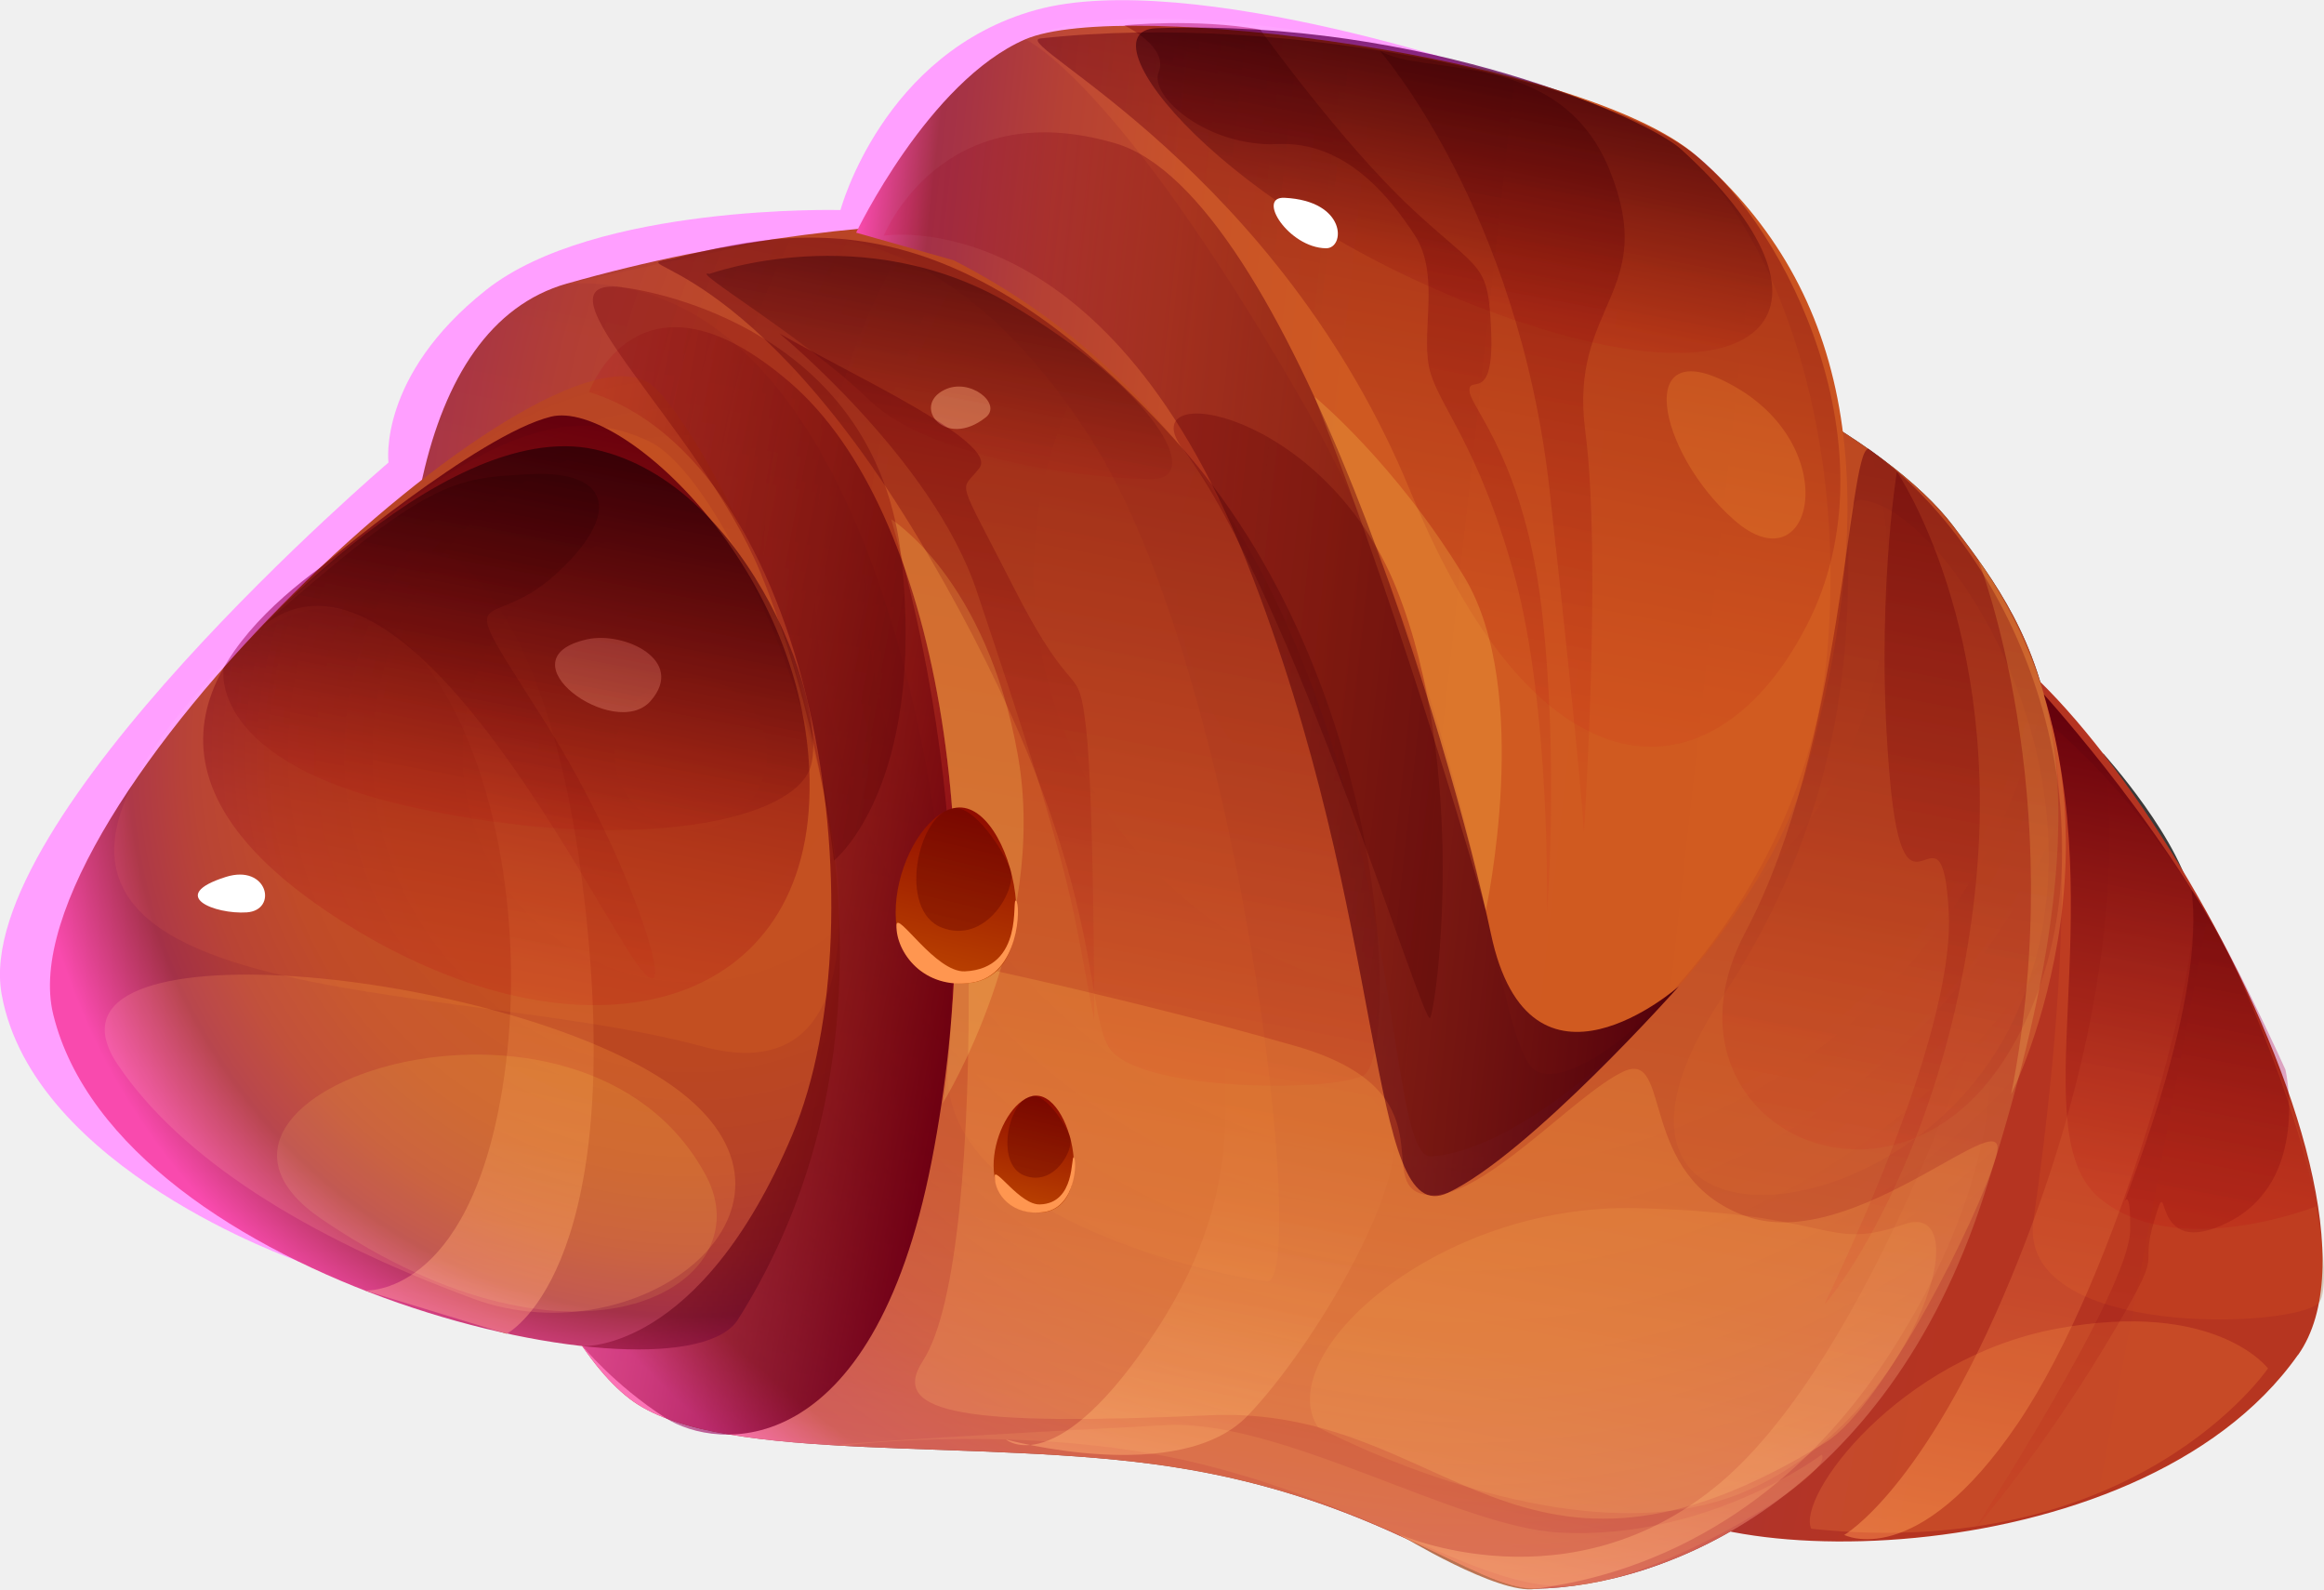
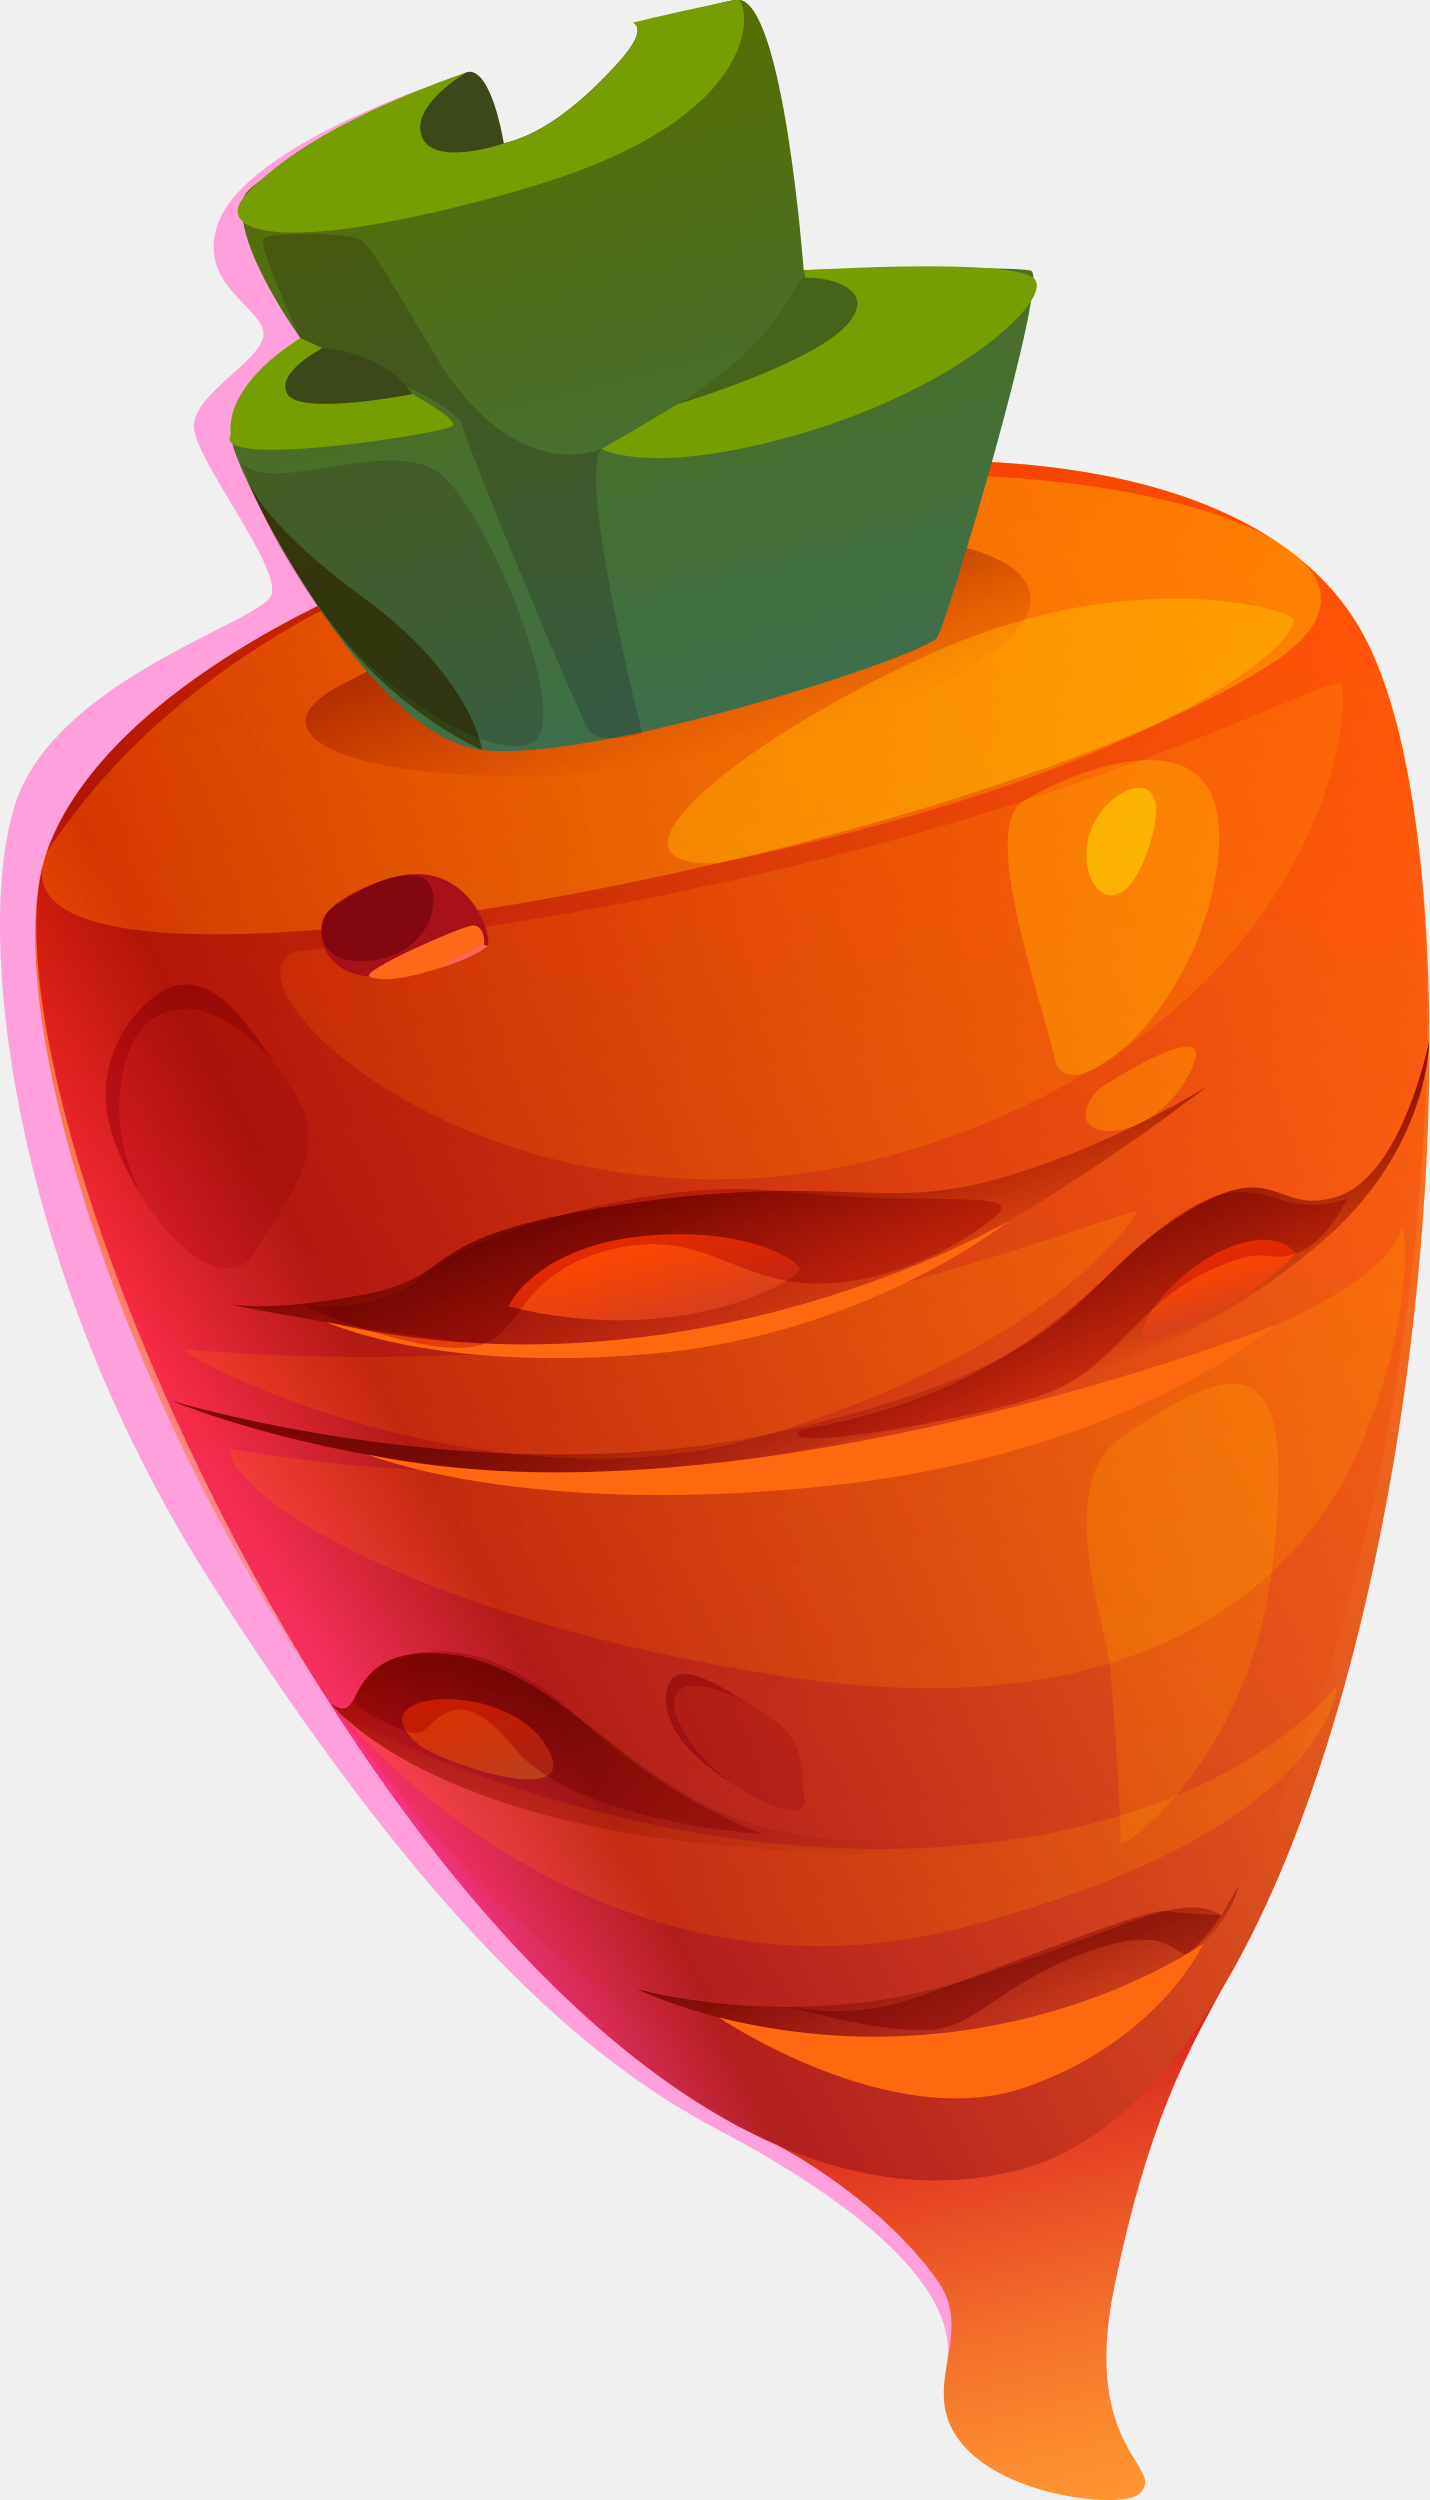
- <svg xmlns="http://www.w3.org/2000/svg" xmlns:xlink="http://www.w3.org/1999/xlink" viewBox="0 0 142.32 97.29">
+ <svg xmlns="http://www.w3.org/2000/svg" xmlns:xlink="http://www.w3.org/1999/xlink" viewBox="0 0 83.33 145.74">
  <defs>
    <style>
-       .cls-1, .cls-2 {
-         fill: #ffd49d;
-       }
- 
-       .cls-1, .cls-2, .cls-3, .cls-4, .cls-5, .cls-6, .cls-7, .cls-8 {
+       .cls-1 {
+         fill: url(#Gradient_41-3);
+       }
+ 
+       .cls-1, .cls-2, .cls-3, .cls-4, .cls-5, .cls-6, .cls-7, .cls-8, .cls-9, .cls-10, .cls-11, .cls-12, .cls-13, .cls-14 {
+         mix-blend-mode: multiply;
+       }
+ 
+       .cls-2 {
+         fill: #bf6da1;
+       }
+ 
+       .cls-2, .cls-5 {
+         opacity: .3;
+       }
+ 
+       .cls-3 {
+         fill: #c79745;
+       }
+ 
+       .cls-15 {
+         fill: url(#Gradient_44);
+       }
+ 
+       .cls-16 {
+         fill: url(#Gradient_45);
+       }
+ 
+       .cls-4 {
+         fill: url(#Gradient_39);
+       }
+ 
+       .cls-5, .cls-6 {
+         fill: #cd3c79;
+       }
+ 
+       .cls-6, .cls-7, .cls-17 {
+         opacity: .5;
+       }
+ 
+       .cls-18, .cls-19, .cls-20, .cls-17 {
        mix-blend-mode: soft-light;
      }

-       .cls-1, .cls-7, .cls-8 {
-         opacity: .3;
-       }
- 
-       .cls-9, .cls-3 {
-         fill: #fff;
+       .cls-18, .cls-17 {
+         fill: #ffc733;
+       }
+ 
+       .cls-21 {
+         isolation: isolate;
+       }
+ 
+       .cls-19 {
+         fill: #ffe033;
+       }
+ 
+       .cls-22 {
+         fill: url(#Gradient_45-2);
+       }
+ 
+       .cls-23 {
+         fill: #779e00;
+       }
+ 
+       .cls-7 {
+         fill: #bf9cd6;
+       }
+ 
+       .cls-24 {
+         fill: #ff681b;
+       }
+ 
+       .cls-25 {
+         fill: #45641a;
+       }
+ 
+       .cls-26 {
+         fill: #ff635c;
+       }
+ 
+       .cls-27 {
+         fill: #a7111a;
+       }
+ 
+       .cls-8 {
+         fill: #c76393;
+       }
+ 
+       .cls-9 {
+         fill: url(#Gradient_41-2);
      }

      .cls-10 {
-         fill: url(#Gradient_118);
-       }
- 
-       .cls-10, .cls-11, .cls-12, .cls-13, .cls-14, .cls-15, .cls-16, .cls-17, .cls-18, .cls-19, .cls-20, .cls-21, .cls-22, .cls-23, .cls-24, .cls-25, .cls-26, .cls-27 {
-         mix-blend-mode: multiply;
+         fill: #ba4f63;
+       }
+ 
+       .cls-10, .cls-13 {
+         opacity: .6;
      }

      .cls-28 {
-         fill: url(#Gradient_121);
-       }
- 
-       .cls-28, .cls-29, .cls-30, .cls-31, .cls-32 {
-         mix-blend-mode: screen;
-         opacity: .76;
+         fill: url(#Gradient_46);
+       }
+ 
+       .cls-20 {
+         fill: #fff965;
+       }
+ 
+       .cls-29 {
+         fill: #ff680e;
+       }
+ 
+       .cls-30 {
+         fill: url(#Gradient_16);
      }

      .cls-11 {
-         fill: url(#Gradient_122-3);
-         opacity: .78;
+         fill: url(#Gradient_40);
      }

      .cls-12 {
-         fill: #bb6081;
-       }
- 
-       .cls-12, .cls-21 {
-         opacity: .6;
-       }
- 
-       .cls-29 {
-         fill: url(#Gradient_121-4);
+         fill: url(#Gradient_41);
+       }
+ 
+       .cls-31 {
+         fill: url(#Gradient_48);
+       }
+ 
+       .cls-13 {
+         fill: #d34f63;
+       }
+ 
+       .cls-32 {
+         fill: #ff9fdb;
+       }
+ 
+       .cls-14 {
+         fill: url(#Gradient_42);
      }

      .cls-33 {
-         isolation: isolate;
-       }
- 
-       .cls-13 {
-         fill: url(#Gradient_123-3);
-       }
- 
-       .cls-13, .cls-14, .cls-20, .cls-23, .cls-26, .cls-27 {
-         opacity: .43;
-       }
- 
-       .cls-2, .cls-4, .cls-16, .cls-5, .cls-18, .cls-6, .cls-24, .cls-25 {
-         opacity: .5;
-       }
- 
-       .cls-30 {
-         fill: url(#Gradient_121-2);
-       }
- 
-       .cls-14 {
-         fill: url(#Gradient_123);
-       }
- 
-       .cls-15 {
-         fill: url(#Gradient_119);
-       }
- 
-       .cls-4, .cls-8 {
-         fill: #c09f83;
-       }
- 
-       .cls-31 {
-         fill: url(#Gradient_121-3);
-       }
- 
-       .cls-16 {
-         fill: url(#Gradient_122-2);
-       }
- 
-       .cls-5 {
-         fill: #ffd39e;
-       }
- 
-       .cls-17 {
-         fill: url(#Gradient_122-4);
-         opacity: .81;
-       }
- 
-       .cls-34 {
-         fill: #ff9fff;
-       }
- 
-       .cls-18 {
-         fill: url(#Gradient_118-2);
-       }
- 
-       .cls-35 {
-         fill: url(#Gradient_115);
-       }
- 
-       .cls-19 {
-         fill: url(#Gradient_122);
-       }
- 
-       .cls-36 {
-         fill: url(#Gradient_124-2);
-       }
- 
-       .cls-20 {
-         fill: url(#Gradient_123-6);
-       }
- 
-       .cls-6 {
-         fill: #fff5b4;
-       }
- 
-       .cls-32 {
-         fill: url(#Gradient_121-5);
-       }
- 
-       .cls-21 {
-         fill: #ce7592;
-       }
- 
-       .cls-22 {
-         fill: url(#Gradient_119-2);
-       }
- 
-       .cls-23 {
-         fill: url(#Gradient_123-2);
-       }
- 
-       .cls-37 {
-         fill: url(#Gradient_124);
-       }
- 
-       .cls-38 {
-         fill: url(#Gradient_114);
-       }
- 
-       .cls-24 {
-         fill: url(#Gradient_118-3);
-       }
- 
-       .cls-7 {
-         fill: #ffff9d;
-       }
- 
-       .cls-25 {
-         fill: url(#Gradient_118-4);
-       }
- 
-       .cls-39 {
-         fill: url(#Gradient_116);
-       }
- 
-       .cls-40 {
-         fill: url(#Gradient_120);
-       }
- 
-       .cls-26 {
-         fill: url(#Gradient_123-4);
-       }
- 
-       .cls-27 {
-         fill: url(#Gradient_123-5);
-       }
- 
-       .cls-41 {
-         fill: #ff9650;
+         fill: #3d481a;
      }
    </style>
-     <linearGradient id="Gradient_115" data-name="Gradient 115" x1="593.76" y1="100.33" x2="634.78" y2="100.33" gradientTransform="translate(745.57 83.38) rotate(-169.3) scale(1 -1)" gradientUnits="userSpaceOnUse">
-       <stop offset="0" stop-color="#b63520" />
-       <stop offset=".54" stop-color="#b53421" />
-       <stop offset=".74" stop-color="#b23428" />
-       <stop offset=".87" stop-color="#ac3234" />
-       <stop offset=".99" stop-color="#a53145" />
-       <stop offset="1" stop-color="#a43148" />
-     </linearGradient>
-     <radialGradient id="Gradient_120" data-name="Gradient 120" cx="88.94" cy="73.69" fx="88.94" fy="73.69" r="69.76" gradientTransform="translate(15.76 -53.84) rotate(10.7)" gradientUnits="userSpaceOnUse">
-       <stop offset="0" stop-color="#bd4920" />
-       <stop offset=".5" stop-color="#bb4721" />
-       <stop offset=".68" stop-color="#b74328" />
-       <stop offset=".81" stop-color="#b03c34" />
-       <stop offset=".91" stop-color="#a53245" />
-       <stop offset=".93" stop-color="#a43148" />
-       <stop offset="1" stop-color="#f94aae" />
-     </radialGradient>
-     <linearGradient id="Gradient_121" data-name="Gradient 121" x1="76.9" y1="134.05" x2="76.9" y2="55.59" gradientTransform="translate(15.76 -53.84) rotate(10.7)" gradientUnits="userSpaceOnUse">
-       <stop offset="0" stop-color="#ae4f23" />
-       <stop offset=".08" stop-color="#94431d" />
-       <stop offset=".23" stop-color="#672e14" />
-       <stop offset=".39" stop-color="#421e0d" />
-       <stop offset=".55" stop-color="#251007" />
-       <stop offset=".7" stop-color="#100703" />
-       <stop offset=".85" stop-color="#040100" />
-       <stop offset="1" stop-color="#000" />
-     </linearGradient>
-     <radialGradient id="Gradient_116" data-name="Gradient 116" cx="44.65" cy="93.33" fx="44.65" fy="93.33" r="40.53" gradientTransform="translate(15.76 -53.84) rotate(10.7)" gradientUnits="userSpaceOnUse">
-       <stop offset="0" stop-color="#bd4920" />
-       <stop offset=".46" stop-color="#bb4721" />
-       <stop offset=".63" stop-color="#b74328" />
-       <stop offset=".75" stop-color="#b03c34" />
-       <stop offset=".84" stop-color="#a53245" />
-       <stop offset=".85" stop-color="#a43148" />
-       <stop offset="1" stop-color="#f94aae" />
-     </radialGradient>
-     <linearGradient id="Gradient_114" data-name="Gradient 114" x1="44.81" y1="75.81" x2="107.44" y2="75.81" gradientTransform="translate(15.04 -54.02) rotate(10.7) skewX(4.39)" gradientUnits="userSpaceOnUse">
-       <stop offset="0" stop-color="#f94aae" />
-       <stop offset=".07" stop-color="#a43148" />
-       <stop offset=".09" stop-color="#a63345" />
-       <stop offset=".19" stop-color="#b64134" />
-       <stop offset=".32" stop-color="#c14b28" />
-       <stop offset=".5" stop-color="#c85121" />
-       <stop offset="1" stop-color="#ca5320" />
-     </linearGradient>
-     <linearGradient id="Gradient_122" data-name="Gradient 122" x1="46.52" y1="81.27" x2="100.13" y2="81.27" gradientTransform="translate(15.04 -54.02) rotate(10.7) skewX(4.39)" gradientUnits="userSpaceOnUse">
-       <stop offset="0" stop-color="#ffdbea" />
-       <stop offset=".1" stop-color="#f6cfe2" />
-       <stop offset=".27" stop-color="#e1b0cd" />
-       <stop offset=".51" stop-color="#bd7eac" />
-       <stop offset=".79" stop-color="#8d397e" />
-       <stop offset="1" stop-color="#650059" />
-     </linearGradient>
-     <linearGradient id="Gradient_118" data-name="Gradient 118" x1="34.41" y1="100.88" x2="63.77" y2="100.88" gradientTransform="translate(15.76 -53.84) rotate(10.7)" gradientUnits="userSpaceOnUse">
-       <stop offset="0" stop-color="#ffdbea" />
-       <stop offset=".1" stop-color="#f8cfe2" />
-       <stop offset=".27" stop-color="#e8b0cd" />
-       <stop offset=".51" stop-color="#cd7eac" />
-       <stop offset=".79" stop-color="#a9397e" />
-       <stop offset="1" stop-color="#8b0059" />
-     </linearGradient>
-     <linearGradient id="Gradient_118-2" data-name="Gradient 118" x1="84.25" y1="82.13" x2="84.25" y2="43.16" xlink:href="#Gradient_118" />
-     <linearGradient id="Gradient_118-3" data-name="Gradient 118" x1="63.14" y1="107.29" x2="63.14" y2="60.54" xlink:href="#Gradient_118" />
-     <linearGradient id="Gradient_118-4" data-name="Gradient 118" x1="119.14" y1="104.03" x2="119.14" y2="61.6" xlink:href="#Gradient_118" />
-     <linearGradient id="Gradient_119" data-name="Gradient 119" x1="33.74" y1="109.91" x2="33.74" y2="74.37" gradientTransform="translate(15.76 -53.84) rotate(10.7)" gradientUnits="userSpaceOnUse">
-       <stop offset="0" stop-color="#ffdbea" />
-       <stop offset=".09" stop-color="#fad2e4" />
-       <stop offset=".25" stop-color="#edb9d4" />
-       <stop offset=".44" stop-color="#d892b9" />
-       <stop offset=".67" stop-color="#bb5b95" />
-       <stop offset=".92" stop-color="#961667" />
-       <stop offset="1" stop-color="#8b0059" />
-     </linearGradient>
-     <linearGradient id="Gradient_119-2" data-name="Gradient 119" x1="136.49" y1="105" x2="136.49" y2="74.37" xlink:href="#Gradient_119" />
-     <linearGradient id="Gradient_122-2" data-name="Gradient 122" x1="55.23" y1="72.15" x2="55.23" y2="61.4" gradientTransform="translate(15.76 -53.84) rotate(10.7)" xlink:href="#Gradient_122" />
-     <linearGradient id="Gradient_122-3" data-name="Gradient 122" x1="83.95" y1="58.35" x2="83.95" y2="42.79" gradientTransform="translate(15.76 -53.84) rotate(10.7)" xlink:href="#Gradient_122" />
-     <linearGradient id="Gradient_122-4" data-name="Gradient 122" x1="33.79" y1="99.74" x2="33.79" y2="76.1" gradientTransform="translate(15.76 -53.84) rotate(10.7)" xlink:href="#Gradient_122" />
-     <linearGradient id="Gradient_123" data-name="Gradient 123" x1="118.85" y1="113.5" x2="118.85" y2="62.65" gradientTransform="translate(15.76 -53.84) rotate(10.7)" gradientUnits="userSpaceOnUse">
-       <stop offset="0" stop-color="#ffdbea" />
-       <stop offset=".1" stop-color="#facfe2" />
-       <stop offset=".27" stop-color="#eeb0cd" />
-       <stop offset=".51" stop-color="#db7eac" />
-       <stop offset=".79" stop-color="#c1397e" />
-       <stop offset="1" stop-color="#ab0059" />
-     </linearGradient>
-     <linearGradient id="Gradient_123-2" data-name="Gradient 123" x1="88.7" y1="87.92" x2="88.7" y2="43.2" xlink:href="#Gradient_123" />
-     <linearGradient id="Gradient_123-3" data-name="Gradient 123" x1="58.56" y1="104.77" x2="58.56" y2="67.03" xlink:href="#Gradient_123" />
-     <linearGradient id="Gradient_123-4" data-name="Gradient 123" x1="31.12" y1="107.3" x2="31.12" y2="78.05" xlink:href="#Gradient_123" />
-     <linearGradient id="Gradient_123-5" data-name="Gradient 123" x1="80.22" y1="93.29" x2="80.22" y2="43.29" xlink:href="#Gradient_123" />
-     <linearGradient id="Gradient_123-6" data-name="Gradient 123" x1="137.89" y1="125.43" x2="137.89" y2="84.44" xlink:href="#Gradient_123" />
-     <linearGradient id="Gradient_124" data-name="Gradient 124" x1="68.73" y1="129.2" x2="68.73" y2="118.59" gradientTransform="translate(20.29 -81.5) rotate(13.25)" gradientUnits="userSpaceOnUse">
-       <stop offset="0" stop-color="#bb4300" />
-       <stop offset="1" stop-color="#900b00" />
-     </linearGradient>
-     <linearGradient id="Gradient_124-2" data-name="Gradient 124" x1="76.91" y1="141.75" x2="76.91" y2="134.7" xlink:href="#Gradient_124" />
-     <linearGradient id="Gradient_121-2" data-name="Gradient 121" x1="81.45" y1="131.16" x2="81.45" y2="104.11" xlink:href="#Gradient_121" />
-     <linearGradient id="Gradient_121-3" data-name="Gradient 121" x1="111.46" y1="134.11" x2="111.46" y2="93.72" xlink:href="#Gradient_121" />
-     <linearGradient id="Gradient_121-4" data-name="Gradient 121" x1="130.05" y1="127.3" x2="130.05" y2="77.26" xlink:href="#Gradient_121" />
-     <linearGradient id="Gradient_121-5" data-name="Gradient 121" x1="29.79" y1="130.31" x2="29.79" y2="83.4" xlink:href="#Gradient_121" />
+     <linearGradient id="Gradient_46" data-name="Gradient 46" x1="56.73" y1="107.2" x2="56.73" y2="78.03" gradientTransform="translate(-14.9 57.01) rotate(-14.33) scale(1.01 .99) skewX(-2.11)" gradientUnits="userSpaceOnUse">
+       <stop offset="0" stop-color="#ff9531" />
+       <stop offset=".15" stop-color="#fb8a2f" />
+       <stop offset=".4" stop-color="#f26f2b" />
+       <stop offset=".72" stop-color="#e44323" />
+       <stop offset="1" stop-color="#d6181d" />
+     </linearGradient>
+     <linearGradient id="Gradient_44" data-name="Gradient 44" x1="22" y1="44.09" x2="101.54" y2="24.26" gradientTransform="translate(-16.04 56.75) rotate(-14.33) scale(1.01 .98) skewX(-.73)" gradientUnits="userSpaceOnUse">
+       <stop offset=".01" stop-color="#f63483" />
+       <stop offset=".14" stop-color="#b1201d" />
+       <stop offset=".18" stop-color="#b5251d" />
+       <stop offset=".55" stop-color="#dd511d" />
+       <stop offset=".83" stop-color="#f56c1d" />
+       <stop offset="1" stop-color="#ff771d" />
+     </linearGradient>
+     <linearGradient id="Gradient_39" data-name="Gradient 39" x1="57.12" y1="82.94" x2="57.12" y2="-14.1" gradientTransform="translate(-16.04 56.75) rotate(-14.33) scale(1.01 .98) skewX(-.73)" gradientUnits="userSpaceOnUse">
+       <stop offset="0" stop-color="#fff" />
+       <stop offset=".08" stop-color="#fffbf4" />
+       <stop offset=".23" stop-color="#fff0d9" />
+       <stop offset=".41" stop-color="#ffdfac" />
+       <stop offset=".64" stop-color="#ffc76f" />
+       <stop offset=".89" stop-color="#ffa921" />
+       <stop offset=".99" stop-color="#ff9c00" />
+     </linearGradient>
+     <linearGradient id="Gradient_40" data-name="Gradient 40" x1="57.24" y1="2.14" x2="57.24" y2="-9.81" gradientTransform="translate(-16.04 56.75) rotate(-14.33) scale(1.01 .98) skewX(-.73)" gradientUnits="userSpaceOnUse">
+       <stop offset="0" stop-color="#fff" />
+       <stop offset=".08" stop-color="#fcf9f4" />
+       <stop offset=".23" stop-color="#f4ead9" />
+       <stop offset=".41" stop-color="#e8d2ac" />
+       <stop offset=".64" stop-color="#d6b06f" />
+       <stop offset=".89" stop-color="#c18621" />
+       <stop offset=".99" stop-color="#b87400" />
+     </linearGradient>
+     <linearGradient id="Gradient_16" data-name="Gradient 16" x1="57.76" y1="-.89" x2="57.76" y2="-41.5" gradientTransform="translate(-14.9 57.01) rotate(-14.33) scale(1.01 .99) skewX(-2.11)" gradientUnits="userSpaceOnUse">
+       <stop offset="0" stop-color="#3e6f4c" />
+       <stop offset="1" stop-color="#566e00" />
+     </linearGradient>
+     <linearGradient id="Gradient_41" data-name="Gradient 41" x1="52.45" y1="34.74" x2="52.45" y2="25.47" gradientTransform="translate(-14.9 57.01) rotate(-14.33) scale(1.01 .99) skewX(-2.11)" gradientUnits="userSpaceOnUse">
+       <stop offset="0" stop-color="#fff" />
+       <stop offset=".08" stop-color="#fbf7f4" />
+       <stop offset=".23" stop-color="#f1e2d9" />
+       <stop offset=".41" stop-color="#e1c1ac" />
+       <stop offset=".64" stop-color="#cb936f" />
+       <stop offset=".89" stop-color="#af5921" />
+       <stop offset=".99" stop-color="#a44000" />
+     </linearGradient>
+     <linearGradient id="Gradient_45" data-name="Gradient 45" x1="47.64" y1="33.1" x2="47.64" y2="27.71" gradientTransform="translate(-14.9 57.01) rotate(-14.33) scale(1.01 .99) skewX(-2.11)" gradientUnits="userSpaceOnUse">
+       <stop offset="0" stop-color="#d6401d" />
+       <stop offset=".07" stop-color="#d9401a" />
+       <stop offset=".66" stop-color="#f44408" />
+       <stop offset="1" stop-color="#ff4602" />
+     </linearGradient>
+     <linearGradient id="Gradient_42" data-name="Gradient 42" x1="57.7" y1="43.33" x2="56.62" y2="27.78" gradientTransform="translate(-14.9 57.01) rotate(-14.33) scale(1.01 .99) skewX(-2.11)" gradientUnits="userSpaceOnUse">
+       <stop offset="0" stop-color="#fff" />
+       <stop offset=".1" stop-color="#e9d6d0" />
+       <stop offset=".23" stop-color="#d0a699" />
+       <stop offset=".36" stop-color="#bb7d6a" />
+       <stop offset=".49" stop-color="#aa5b44" />
+       <stop offset=".62" stop-color="#9c4126" />
+       <stop offset=".75" stop-color="#922e11" />
+       <stop offset=".87" stop-color="#8c2304" />
+       <stop offset=".99" stop-color="#8b2000" />
+     </linearGradient>
+     <linearGradient id="Gradient_45-2" data-name="Gradient 45" x1="79.51" y1="41.28" x2="79.51" y2="37.04" xlink:href="#Gradient_45" />
+     <linearGradient id="Gradient_41-2" data-name="Gradient 41" x1="44.08" y1="68.09" x2="44.08" y2="48.41" xlink:href="#Gradient_41" />
+     <linearGradient id="Gradient_41-3" data-name="Gradient 41" x1="55.76" y1="78.79" x2="55.76" y2="70.87" xlink:href="#Gradient_41" />
+     <linearGradient id="Gradient_48" data-name="Gradient 48" x1="32.13" y1="57.42" x2="32.13" y2="51.32" gradientTransform="translate(-14.9 57.01) rotate(-14.33) scale(1.01 .99) skewX(-2.11)" gradientUnits="userSpaceOnUse">
+       <stop offset="0" stop-color="#b8401d" />
+       <stop offset=".61" stop-color="#d03409" />
+       <stop offset="1" stop-color="#db3002" />
+     </linearGradient>
  </defs>
-   <g class="cls-33">
+   <g class="cls-21">
    <g id="Layer_2" data-name="Layer 2">
      <g id="objects">
        <g>
-           <path class="cls-34" d="m18.23,77.2S2.02,71.58.1,60.87c-1.92-10.71,23.69-32.55,23.69-32.55,0,0-.69-5.29,5.98-10.57,6.67-5.28,21.7-4.89,21.7-4.89,0,0,2.58-9.65,11.97-12.25,9.39-2.6,29.07,4.04,30.42,4.8,1.35.76-20.18,68.02-28.8,75.67-8.61,7.65-46.83-3.86-46.83-3.86Z" />
-           <path class="cls-35" d="m140.73,82.96c7.46-10.57-14.88-46.88-22.62-44.82-4.19,1.11-21.59,44.46-18.68,52.08,2.39,6.24,31.47,6.67,41.29-7.26Z" />
-           <path class="cls-40" d="m34.73,17.36c39.13-11.13,77.01,4.48,84.88,14.84,5.16,6.79,10.52,14.33,1.86,41.07-6,18.51-19.53,23.87-27.45,24-3.69.06-9.44-5.5-22.27-7.47-11.71-1.8-27.39-.11-32.93-3.97-11.15-7.77-22.86-63.13-4.1-68.47Z" />
-           <path class="cls-28" d="m34.73,17.36c39.13-11.13,77.01,4.48,84.88,14.84,5.16,6.79,10.52,14.33,1.86,41.07-6,18.51-19.53,23.87-27.45,24-3.69.06-9.44-5.5-22.27-7.47-11.71-1.8-27.39-.11-32.93-3.97-11.15-7.77-22.86-63.13-4.1-68.47Z" />
-           <path class="cls-39" d="m3.26,62.11C.18,49.54,33.4,18.79,39.85,23.53c3.49,2.56,20.62,33.04,5.34,57.26-3.57,5.65-37.87-2.13-41.93-18.68Z" />
-           <path class="cls-38" d="m52.43,14.24s4.43-9.26,10.35-11.83c5.92-2.57,34.13,1.07,41.12,7.14,9.5,8.24,11.57,20.34,6.68,37.75-2.76,9.82-15.61,22.96-22.91,23.5-3.97.29.18-39.81-29.26-54.86l-5.96-1.69Z" />
-           <path class="cls-8" d="m34.73,17.36c20.07-.97,24.36,37.93,23.35,47.57-1.01,9.65,16.89,13.23,19.49,13.52,2.6.29-1.5-37.07-10.74-51.55-9.24-14.48-18.84-12.35-18.84-12.35l-13.26,2.81Z" />
-           <path class="cls-4" d="m62.77,2.4s5.44,2.25,16.76,21.79c10.74,18.55,11.72,37.7,14.16,41.03,2.45,3.33,16.77-9.33,18.19-25.06s-4.35-27.94-9.73-31.7S71.2-1.53,62.77,2.4Z" />
-           <path class="cls-4" d="m15.85,38.52c-25.34,24.23,10.05,20.89,27.17,25.55,17.12,4.66,3.83-33.74-3.29-37.06-4.46-2.08-10.06-1.71-23.88,11.51Z" />
-           <path class="cls-8" d="m113.95,30.62c-2.28-.16,2.55,13.75-8.48,30.44-11.03,16.69,11.87,15.29,18.09.83,6.22-14.46-4.37-30.9-9.61-31.28Z" />
-           <path class="cls-19" d="m54.12,14.43s3.52-8.77,14.17-5.66c10.65,3.11,20.62,37.09,23.01,48.39,2.39,11.29,11.51,3.23,11.51,3.23,0,0-9.12,10.26-14.14,12.64-5.02,2.37-3.53-16.52-12.35-38.69-8.81-22.16-22.21-19.91-22.21-19.91Z" />
-           <path class="cls-10" d="m36.07,24s3.08-8.52,12.3-.59c9.22,7.93,12.33,29.09,8.68,47.7-3.65,18.62-13.18,17.7-16.3,15.7-3.12-2.01-5.08-4.4-5.08-4.4,0,0,7.19.46,12.84-12.91,5.65-13.37,1.25-41.29-12.44-45.5Z" />
-           <path class="cls-2" d="m7.21,65.18c-6.03-8.97,23.89-5.87,34,1.33,10.11,7.2-1.9,16.81-12.24,13-10.34-3.81-17.93-8.65-21.76-14.33Z" />
-           <path class="cls-4" d="m125.57,44.35s2.14,8.28-1.04,30.33c-1.06,7.33,16.01,6.67,17.48,5.08,1.47-1.59-2.1-23.13-16.44-35.41Z" />
-           <path class="cls-2" d="m110.92,93.6c-.92-1.97,5.34-10.47,15.07-12.26,9.73-1.79,12.9,2.44,12.9,2.44,0,0-8.08,11.91-27.96,9.82Z" />
-           <path class="cls-1" d="m51.59,88.51s-4.24,0,19.82-1.26c7.04-.37,17.85,6.24,24.06,6.58,9.13.5,16.09-4.77,16.09-4.77.85,1.26-9.96,7.73-15.3,8.04-5.34.31-11.05-4.35-21.82-7.24-10.77-2.89-22.85-1.35-22.85-1.35Z" />
-           <path class="cls-18" d="m63.66,2.36c-1.63.41,14.64,8.07,22.72,27.74,8.08,19.68,18.84,18.83,24.3,8.12,5.47-10.71-1.29-24.22-6.79-28.68-5.5-4.46-24.8-8.9-40.23-7.18Z" />
-           <path class="cls-24" d="m41.1,15.86c-3.42.55,4.74-.69,15.72,18.07,10.98,18.77,9.46,27.49,11.08,30.18,1.61,2.69,13.38,2.79,15.57,1.75,2.18-1.04,1.98-24.03-11.54-38.96-13.52-14.93-23.25-12.97-30.82-11.04Z" />
-           <path class="cls-25" d="m114.42,27.48c-1.26.06-1.5,18.2-7.53,29.58-6.03,11.38,8.71,19.13,15.94,7.68s2.49-29.44-8.41-37.27Z" />
-           <path class="cls-15" d="m19.65,34.72c-6.06,4.43-13.12,12.44,1.11,21.57,14.22,9.13,28.22,6.13,28.8-7.25.58-13.38-11.35-24.63-15.82-23.53-4.47,1.1-14.09,9.21-14.09,9.21Z" />
-           <path class="cls-22" d="m125.16,42.51s8.49,9.33,12.2,17.81c3.72,8.48,4.48,13.54,4.48,13.54,0,0-8.6,3.43-13.28-.52-4.69-3.95.69-17.16-3.4-30.83Z" />
-           <path class="cls-2" d="m59.32,59.08c.09,10.83-.66,20.95-2.81,24.25-2.15,3.3,2.93,3.98,17.56,3.32,14.63-.66,18.79,13.35,37.73,1.66,3.5-2.16,9.32-13.64,10.44-17.52,1.12-3.89-8.67,6.1-15.36,3.66-6.69-2.44-4.43-10.26-7.47-8.84-3.04,1.42-8.89,8.14-12.15,7.53-3.26-.61,1.76-6.32-7.93-9.1-9.7-2.78-20-4.95-20-4.95Z" />
-           <path class="cls-1" d="m80.71,87.38c-2.86-4.42,7.25-13.72,19.54-13.41,12.29.31,11.47,2.69,16.34.99,4.87-1.69.47,12.22-10,16.47-10.47,4.25-25.88-4.05-25.88-4.05Z" />
-           <path class="cls-6" d="m80.49,24.28s4.95,4.05,9.18,11.04,1.32,20.42,1.32,20.42c0,0-4.79-16.95-10.5-31.47Z" />
-           <path class="cls-6" d="m54.56,31.78s5.84,3.61,7.77,14.44-4.6,21.33-4.6,21.33c0,0,2.76-15.37-3.16-35.77Z" />
-           <path class="cls-9" d="m13.83,53.69c-3.64,1.15-.65,2.3,1.28,2.17s1.29-2.98-1.28-2.17Z" />
-           <path class="cls-5" d="m106.29,23.7c-6.37-3.67-4.82,4-.08,8.15,4.75,4.15,6.75-4.31.08-8.15Z" />
-           <path class="cls-16" d="m43.45,16.77c-1.42-.37,5.83,3.88,9.77,7.71s14.31,4.89,17.37,4.85c3.06-.05.26-5.38-8.71-10.7-8.97-5.32-18.43-1.86-18.43-1.86Z" />
-           <path class="cls-21" d="m38.08,17.58c-6-.68,4.86,8.66,8.47,17.43,3.62,8.76,4.52,17.68,4.52,17.68,0,0,5.63-4.49,4.14-18.44-1.5-13.95-15.08-16.43-17.12-16.66Z" />
-           <path class="cls-21" d="m72.43,27.48c-3.26-4.34,8.68-2.47,13.09,8.56,4.41,11.03,2.45,25.62,2.06,26.28s-8.43-25.89-15.15-34.85Z" />
-           <path class="cls-7" d="m19.67,74.62c-11.31-7.72,16.05-16.79,23.58-2.61,3.5,6.59-7.7,13.45-23.58,2.61Z" />
-           <path class="cls-3" d="m35.96,39.14c-5.36,1.19,1.68,6.28,3.88,3.78,2.19-2.5-1.62-4.28-3.88-3.78Z" />
-           <path class="cls-3" d="m57.83,23.87c-2.03,1,.05,3.66,2.54,1.68,1.03-.82-.97-2.46-2.54-1.68Z" />
-           <path class="cls-6" d="m121.14,34.27s5.65,14.33,2.02,32.73c0,0,8.75-17.28-2.02-32.73Z" />
-           <path class="cls-11" d="m70.8,1.73c-4.61.17,4,11.36,20.94,17.51,16.94,6.15,21.8-.53,11.19-10.12-1.99-1.8-15.67-7.99-32.13-7.39Z" />
-           <path class="cls-17" d="m13.7,40.88s13.16-15.48,22.75-13.36c9.6,2.13,14.56,16.43,13.1,19.67-1.46,3.24-11.29,5.04-24.13,2.27-12.85-2.77-11.72-8.58-11.72-8.58Z" />
-           <path class="cls-9" d="m78.67,12.11c-1.76-.09.25,3.06,2.53,3.09,1.19.02,1.29-2.9-2.53-3.09Z" />
-           <path class="cls-14" d="m116.16,28.88s6.6,9.64,4.76,25.98c-1.85,16.34-9.31,25.34-9.16,24.93.15-.4,7.99-16.11,7.58-23.94-.41-7.83-2.7,2.17-3.61-8.23-.92-10.41.43-18.73.43-18.73Z" />
-           <path class="cls-23" d="m84.49,3.1s8.5,9.67,10.41,26.94c1.91,17.27,2.1,20.93,2.1,20.93,0,0,1.1-16.83.08-24.58-1.02-7.75,4.54-8.45,1.49-15.98s-11.5-5.69-14.08-7.31Z" />
-           <path class="cls-13" d="m47.71,20.4s9.38,7.68,12.09,15.75,5.21,15.69,6.21,21l1,5.31s-.01-13.61-.5-17.88-.66-1.22-4.36-8.48c-3.7-7.26-3.36-5.87-2.17-7.45,1.19-1.58-7.82-5.69-12.28-8.25Z" />
-           <path class="cls-26" d="m15.85,38.52c8.32-7.13,19.26,14.54,22.77,19.93,3.51,5.39.47-5.23-5.3-14.33-5.77-9.1-3.57-5.12.63-8.89,4.2-3.77,3.43-6.44-1.43-6.2s-6.24.32-16.67,9.48Z" />
-           <path class="cls-27" d="m77.18,1.82s5,6.96,9.28,10.95c4.28,3.99,4.69,3.21,4.86,7.61.16,4.4-1.4,2.52-1.33,3.56.07,1.04,3.41,4.32,4.45,13.59s.29,18.49.29,18.49c0,0,.27-12.55-1.99-20.8-2.26-8.24-4.81-10.52-5.24-12.82-.43-2.3.67-5.67-.87-8.01-1.54-2.35-4.25-5.77-8.42-5.57s-7.87-2.88-7.25-4.42c.62-1.54-2.11-2.85-2.11-2.85,0,0,4.35-.44,8.34.26Z" />
-           <path class="cls-20" d="m134.2,54.46c.92,6.58-3.78,18.12-4.11,19.16-.33,1.05.41-1.99.36,1.71-.05,3.7-9.54,18.33-9.54,18.33,0,0,4-4.6,8.01-11.27,4.01-6.66,1.95-4.14,3.01-7.68,1.07-3.54-.48,2.65,4.55.11,5.03-2.54,3.48-9.33,3.48-9.33,0,0-3.65-8.1-5.77-11.04Z" />
+           <path class="cls-32" d="m55.24,137.56c.49-4.3-5.29-9.15-13.46-13.45-8.18-4.3-17.37-12.83-29.54-31.96C.06,73.01-1.74,52.31,1.29,45.85s13.64-9.58,14.49-11.07c.84-1.49-4.48-8-4.48-9.94,0-1.94,4.16-3.91,4.06-5.43s-3.88-2.83-2.67-6.33c1.48-4.3,11.83-7.87,11.83-7.87l35.7,128.81-4.98,3.54Z" />
+           <path class="cls-28" d="m42.83,123.84c5.18,2.23,9.68,5.99,11.87,9.18,2.18,3.18-1.24,6.16,1.32,9.37,2.57,3.22,9.42,3.87,10.38,3,1.72-1.56-3.42-2.41-1.44-12.08,1.99-9.67,4.26-13.61,6.34-17.49,2.07-3.88-28.47,8.02-28.47,8.02Z" />
+           <path class="cls-15" d="m2.72,49.68c-5.4,15.38,26.33,84.57,56.63,76.83,22.21-5.67,29.26-73.15,20.04-89.67C68.08,16.58,9.51,30.34,2.72,49.68Z" />
+           <path class="cls-4" d="m2.72,49.68c-5.4,15.38,22.5,80.62,57,72.02,21-5.24,28.89-68.33,19.67-84.86C68.08,16.58,9.51,30.34,2.72,49.68Z" />
+           <path class="cls-19" d="m2.72,49.68c-4.84,11.37,53.85.38,71.4-10.99C91.67,27.33,24.28,16.96,2.72,49.68Z" />
+           <path class="cls-11" d="m19.93,39.9c-9.51,4.96,14.97,8.72,33.54.57,18.56-8.14-5.05-15.44-33.54-.57Z" />
+           <path class="cls-30" d="m54.66,37.14c-.65,1.11-21.46,7.83-27.19,6.47-6.24-1.47-12.94-14.64-13.85-17.47-.91-2.85,3.89-6.43,3.89-6.43,0,0-2.88-3.99-3.33-6.77-.11-.56-.1-1.07.05-1.48.07-.22.35-.49.78-.8,1.77-1.28,6.25-3.25,11.15-5.14-.26.53-.35,1.12-.05,1.71.96,1.83,4.61,2.27,9.83-3.47,1.01-1.1,1.33-1.78,1.19-2.17,1.79-.58,3.32-1.04,4.4-1.31.1-.03.18-.05.27-.06.55-.14.96-.22,1.19-.24,2.69-.09,3.86,15.76,3.86,15.76,0,0,12.13-.27,13.25.04,1.13.3-4.8,20.23-5.45,21.34Z" />
+           <path class="cls-23" d="m46.86,15.76s12.44-.79,13.47.53c1.02,1.31-5,6.89-15.47,9.49-7.34,1.82-9.8.39-9.8.39,0,0,8.2-4.61,10.33-6.73s1.47-3.68,1.47-3.68Z" />
+           <path class="cls-23" d="m30.31,11.09c-10.51,2.96-14.95,2.81-16.12,1.86-.5-.4-.41-.96.05-1.48.24-.27.49-.53.78-.8,2.78-2.63,7.46-4.79,12.21-6.47-.37.34-.8.81-1.06,1.33-.26.53-.35,1.12-.05,1.71.96,1.83,4.61,2.27,9.83-3.47,1.01-1.1,1.33-1.78,1.19-2.17-.04-.11-.13-.21-.25-.28,1.94-.47,3.56-.83,4.65-1.04.1-.03.18-.05.27-.06.69-.15,1.12-.22,1.19-.24.62-.09,2.24,6.88-12.69,11.09Z" />
+           <path class="cls-23" d="m13.44,25.39c-.94,1.89,11.45.03,12.84-.5,1.39-.53-8.76-5.18-8.76-5.18,0,0-4.42,2.54-4.07,5.68Z" />
+           <path class="cls-7" d="m37.44,42.74s-3.78-14.8-2.39-16.57c0,0-4.32,2.05-8.78-4.07-1.18-1.62-4.43-7.66-5.21-8.11-.78-.45-5.33-.47-5.7-.08-.37.39,2.15,5.81,2.15,5.81,0,0,9.11,3.67,9.42,5.02.31,1.36,6.79,16.94,7.41,17.84.62.9,3.1.16,3.1.16Z" />
+           <path class="cls-2" d="m14.11,27.03c2,1.85,8.76-1.65,11.54.59s7.17,13.11,5.74,15.35c-1.44,2.25-12.54-2.64-17.28-15.94Z" />
+           <path class="cls-12" d="m13.44,76.05s4.62,1.01,13.29,2.16c8.67,1.14,14.02.55,23.15-2.69,9.13-3.24,20.53-12.22,20.53-12.22,0,0-5.68,3.61-12.37,5.46-6.69,1.86-9.47-.4-21.82,1.46-12.35,1.87-9.22,4.1-14.78,5.2-5.56,1.1-7.99.62-7.99.62Z" />
+           <path class="cls-16" d="m29.66,76.17c.06-.39,1.98-3.53,7.82-4.11,5.84-.59,9.07,1.36,9.12,1.93.05.57-6.78,4.68-16.94,2.18Z" />
+           <path class="cls-14" d="m9.97,81.65s18.74,5.73,35.98,1.71c17.24-4.02,16.35-8.16,22.46-12.23,6.11-4.07,5.75-.16,9.56-1.38,3.81-1.22,5.35-9.1,5.35-9.1,0,0,.06,6.39-6.35,11.82-6.41,5.42-14.56,9.31-32.95,12.55-18.4,3.24-34.05-3.37-34.05-3.37Z" />
+           <path class="cls-22" d="m67.48,78.03c-2.17.78-.07-3.15,3.4-4.95,3.47-1.79,4.67-.01,4.67-.01,0,0-2.59,2.99-8.06,4.96Z" />
+           <path class="cls-17" d="m13.39,84.44c-.21,2.52,10.57,9.96,32.44,13.3,21.87,3.34,30.64-6.46,33.62-13.78,2.98-7.33,2.51-11.99,2.28-12.44-.24-.46,1.81,4.44-22.72,10.84-24.53,6.4-45.62,2.09-45.62,2.09Z" />
+           <path class="cls-17" d="m10.82,78.65c-.61.41,17.96,9.93,34.1,4.93,16.14-4.99,21.04-12.26,21.32-12.87.29-.62-11.28,4.37-26.24,6.92-14.96,2.55-29.19,1.02-29.19,1.02Z" />
+           <path class="cls-17" d="m17.14,55.49c-4.92,2.29,13.57,19.01,37.02,11.2,23.45-7.81,24.72-25.94,23.98-26.79-.74-.84-20.99,11.36-60.99,15.58Z" />
+           <path class="cls-17" d="m20.15,100.17s15.48,8.37,33.55,7.56c18.07-.81,24.24-9.51,24.24-9.51,0,0-.05,8.42-21.67,14.11s-36.13-12.16-36.13-12.16Z" />
+           <path class="cls-9" d="m19.3,99.32c2.13,1.49.45-3.45,6.66-2.91,6.22.54,10.63,7.7,17.81,9.91,7.19,2.21,17.86.26,17.86.26,0,0-3.02,2.64-20.18.94-17.16-1.7-22.15-8.2-22.15-8.2Z" />
+           <path class="cls-1" d="m71.21,111.65c-2.51-1.58-6.33,1.26-15.8,4.04-9.47,2.78-18.3.26-18.3.26,0,0,9.82,4.73,21.95,2.39,12.13-2.34,13.15-8.42,13.15-8.42l-1.01,1.73Z" />
+           <path class="cls-18" d="m41.88,50.32c-7.76.31.99-7.02,12.24-12.15,11.25-5.13,20.28-2.89,21.22-2.13.94.76-6.48,8.67-33.46,14.28Z" />
+           <path class="cls-29" d="m21.45,84.8s8.98,3.68,26.65,1.84,26.25-9.39,26.25-9.39c0,0-30.91,12.13-52.9,7.55Z" />
+           <path class="cls-29" d="m19.04,77.07s6.17,2.95,18.83,1.86c12.65-1.09,20.97-7.78,20.97-7.78,0,0-18.37,10.9-39.8,5.92Z" />
+           <path class="cls-29" d="m41.9,117.61s9.99,6.77,17.82,4.09c7.83-2.69,10.44-8.41,10.44-8.41,0,0-11.72,8.41-28.26,4.32Z" />
+           <path class="cls-18" d="m59.66,46.69c-2.59,1.6,1.07,11.59,1.83,15.02.75,3.42,8.67-2.86,9.53-11.86s-8.89-4.69-11.36-3.16Z" />
+           <path class="cls-18" d="m64.08,63.46c-2.82,2.96,2.52,3.85,5.11-.61,2.59-4.46-5.11.61-5.11.61Z" />
+           <path class="cls-17" d="m65.35,83.81c-3.93,2.75-.91,10.77-.64,13.37.27,2.6.68,9.72.61,10.26-.07.53,7.59-4.7,8.89-16.41,1.3-11.71-1.24-12.56-8.86-7.21Z" />
+           <path class="cls-31" d="m24.35,101.66c-3.69-3.16,5.03-3.82,7.47.09,2.44,3.91-6.15,1.03-7.47-.09Z" />
+           <path class="cls-5" d="m7.8,68.98c2.19,3.94,5.59,6.5,7.08,3.96,1.77-3.04,4.58-5.9,2.2-9.34-.42-.6-.83-1.26-1.27-1.9-2.05-3.03-4.34-5.98-7.29-3.19,0,0-3.72,3.07-1.79,8.17.3.8.67,1.58,1.08,2.3Z" />
+           <path class="cls-6" d="m7.8,68.98l.35.43s-1.33-2.45-1.2-5.16c.14-2.69,1.01-5.19,3.58-5.44,2.56-.24,5.27,2.89,5.27,2.89-2.05-3.03-4.34-5.98-7.29-3.19,0,0-3.72,3.07-1.79,8.17.3.8.67,1.58,1.08,2.3Z" />
+           <path class="cls-5" d="m42.19,103.66c2.4,1.7,4.89,2.59,4.71,1.17-.21-1.69.12-3.41-2.19-4.84-.41-.25-.83-.53-1.26-.8-2.01-1.27-4.12-2.47-4.54-.77,0,0-.7,1.92,1.98,4.22.42.36.86.71,1.3,1.02Z" />
+           <path class="cls-6" d="m42.19,103.66l.31.17s-1.48-1.06-2.35-2.41c-.87-1.34-1.32-2.66-.2-3.07,1.13-.4,3.49.85,3.49.85-2.01-1.27-4.12-2.47-4.54-.77,0,0-.7,1.92,1.98,4.22.42.36.86.71,1.3,1.02Z" />
+           <path class="cls-13" d="m17.76,76.1c1.07.64,7.19,2.97,9.97,2.38,2.77-.59,2.34-4.17,7.71-5.59,5.38-1.42,7.3,1.82,12,1.94,4.7.12,9.59-2.83,10.8-4.14,1.21-1.31-5.03-.39-12.62-1.24-7.59-.86-18.24,2.51-20.88,4.88-2.64,2.36-6.98,1.78-6.98,1.78Z" />
+           <path class="cls-13" d="m46.71,83.34c-2.07,1.52,10.98-.7,14.66-2.25s4.99-5.04,8.88-6.9,3.41-.45,5.29-1.12c1.88-.67,2.76-2.88,2.99-3.13.23-.25-1.51.8-3.98-.03s-4.44-.86-9.39,3.9-9.85,7.99-18.45,9.54Z" />
+           <path class="cls-13" d="m20.67,98.97c-.31.45,2.63,2.05,3.62,2.06.98,0,2.09-3.58,5.65.82,3.56,4.4,14.5,5.07,14.5,5.07,0,0-5.51-1.97-10.54-6.64-5.03-4.67-8.59-4.25-10.64-3.68-2.05.57-2.58,2.38-2.58,2.38Z" />
+           <path class="cls-10" d="m46.08,116.99s4.91,1.47,7.9,1.36c3-.11,3.96-2.5,9.22-4.49s5.28.5,6.11-.04c.84-.54,1.89-2.18,1.89-2.18,0,0-1.9-.07-3.27-.23-1.37-.16-11.52,4.11-15.13,5.23s-6.73.34-6.73.34Z" />
          <g>
-             <path class="cls-37" d="m58.4,49.48c-3.39.81-5.99,10.2.18,10.71,6.17.5,3.46-11.57-.18-10.71Z" />
-             <path class="cls-12" d="m58.4,49.48c-2.2.3-3.46,6.25-.73,7.31s4.61-2.36,4.21-3.53c-.4-1.17-2.22-3.96-3.48-3.78Z" />
-             <path class="cls-41" d="m54.9,56.64c.03-.92,2.39,2.91,4.19,2.83,3.7-.17,2.83-4.52,3.13-4.33.3.2.24,4.57-2.71,5.02s-4.66-1.87-4.61-3.52Z" />
+             <path class="cls-27" d="m19.25,53.01c-1.02.74-.74,3.72,2.3,3.92,3.01.2,6.47-1.31,6.87-1.78.41-.48-1.64-7.61-9.17-2.14Z" />
+             <path class="cls-8" d="m19.25,53.01c-.98,1.24-.63,3.34,2.43,2.98,3.04-.35,4.11-3.09,3.35-4.47-.76-1.39-5.08.59-5.78,1.49Z" />
+             <path class="cls-24" d="m21.55,56.93c-.63-.29,5.35-2.95,6.02-2.98.68-.03.77,1.14.55,1.42-.22.28-5.03,2.28-6.57,1.56Z" />
+             <path class="cls-26" d="m25.66,56.42c0-.1,2.18-1.23,2.42-1.3.24-.07.34.02.34.02,0,0,.06.05-.79.51-.85.45-1.97.77-1.97.77Z" />
          </g>
-           <g>
-             <path class="cls-36" d="m63.21,67.11c-2.25.54-3.99,6.79.12,7.12,4.11.34,2.3-7.7-.12-7.12Z" />
-             <path class="cls-12" d="m63.21,67.11c-1.46.2-2.3,4.16-.48,4.86,1.82.71,3.06-1.57,2.8-2.35-.26-.78-1.47-2.63-2.32-2.52Z" />
-             <path class="cls-41" d="m60.91,72.01c.02-.61,1.57,1.77,2.77,1.73,2.21-.06,1.88-3.01,2.08-2.88.2.13.16,3.04-1.8,3.34-1.96.3-3.08-1.1-3.04-2.2Z" />
-           </g>
-           <path class="cls-30" d="m61.6,88.13s3.11,2.68,9.26-6.76c6.15-9.44,3.35-15.86,4.51-17.33,1.16-1.47,8.17,1.6,9.76,4.67,1.59,3.07-4.52,13.59-8.72,17.96-4.2,4.37-14.81,1.46-14.81,1.46Z" />
-           <path class="cls-31" d="m85.71,93.95s10.46,4.64,19.69-3.21c9.23-7.85,16.12-29.22,16.12-29.22,0,0,2.63,8.22-5.69,21.21-8.32,12.99-19.56,14.17-21.81,14.55s-8.31-3.32-8.31-3.32Z" />
-           <path class="cls-29" d="m112.93,93.98s4.85-2.73,10.21-15.7c8.25-19.97,5.65-32.16,5.65-32.16,0,0,4.98,5.5,5.5,9.27.52,3.77-4.53,22.63-10.73,31.77-6.2,9.14-10.63,6.81-10.63,6.81Z" />
-           <path class="cls-32" d="m15.05,39.3c10.52-8.46,18.44,10.76,15.7,27.44-2.1,12.73-8.41,12.27-8.41,12.27l8.68,2.65s7.23-3.6,4.86-25.74c-2.37-22.14-10.52-24.74-14.48-22.71l-6.35,6.09Z" />
+           <path class="cls-33" d="m18.84,20.27s-2.84,1.44-2.08,2.71c.77,1.27,7.27,0,7.27,0,0,0-1.14-2.22-5.19-2.71Z" />
+           <path class="cls-25" d="m39.45,23.58s8.18-2.43,10.06-4.8c1.87-2.37-2.42-2.76-2.79-2.54-.37.22-1.25,3.67-7.26,7.34Z" />
+           <path class="cls-3" d="m14.37,27.75s.4,2.39,6.8,7.08,6.93,8.89,6.93,8.89c0,0-5.05-2.12-8.88-7.47-3.83-5.36-4.86-8.5-4.86-8.5Z" />
+           <path class="cls-20" d="m64.02,47.55c-2.05,3.17.94,7.38,2.82,2.21s-1.48-4.27-2.82-2.21Z" />
+           <path class="cls-33" d="m27.22,4.2c1.45-.32,2.15,4.16,2.15,4.16,0,0-4.08,1.42-4.78-.4-.7-1.82,2.63-3.76,2.63-3.76Z" />
        </g>
      </g>
    </g>
  </g>
</svg>
